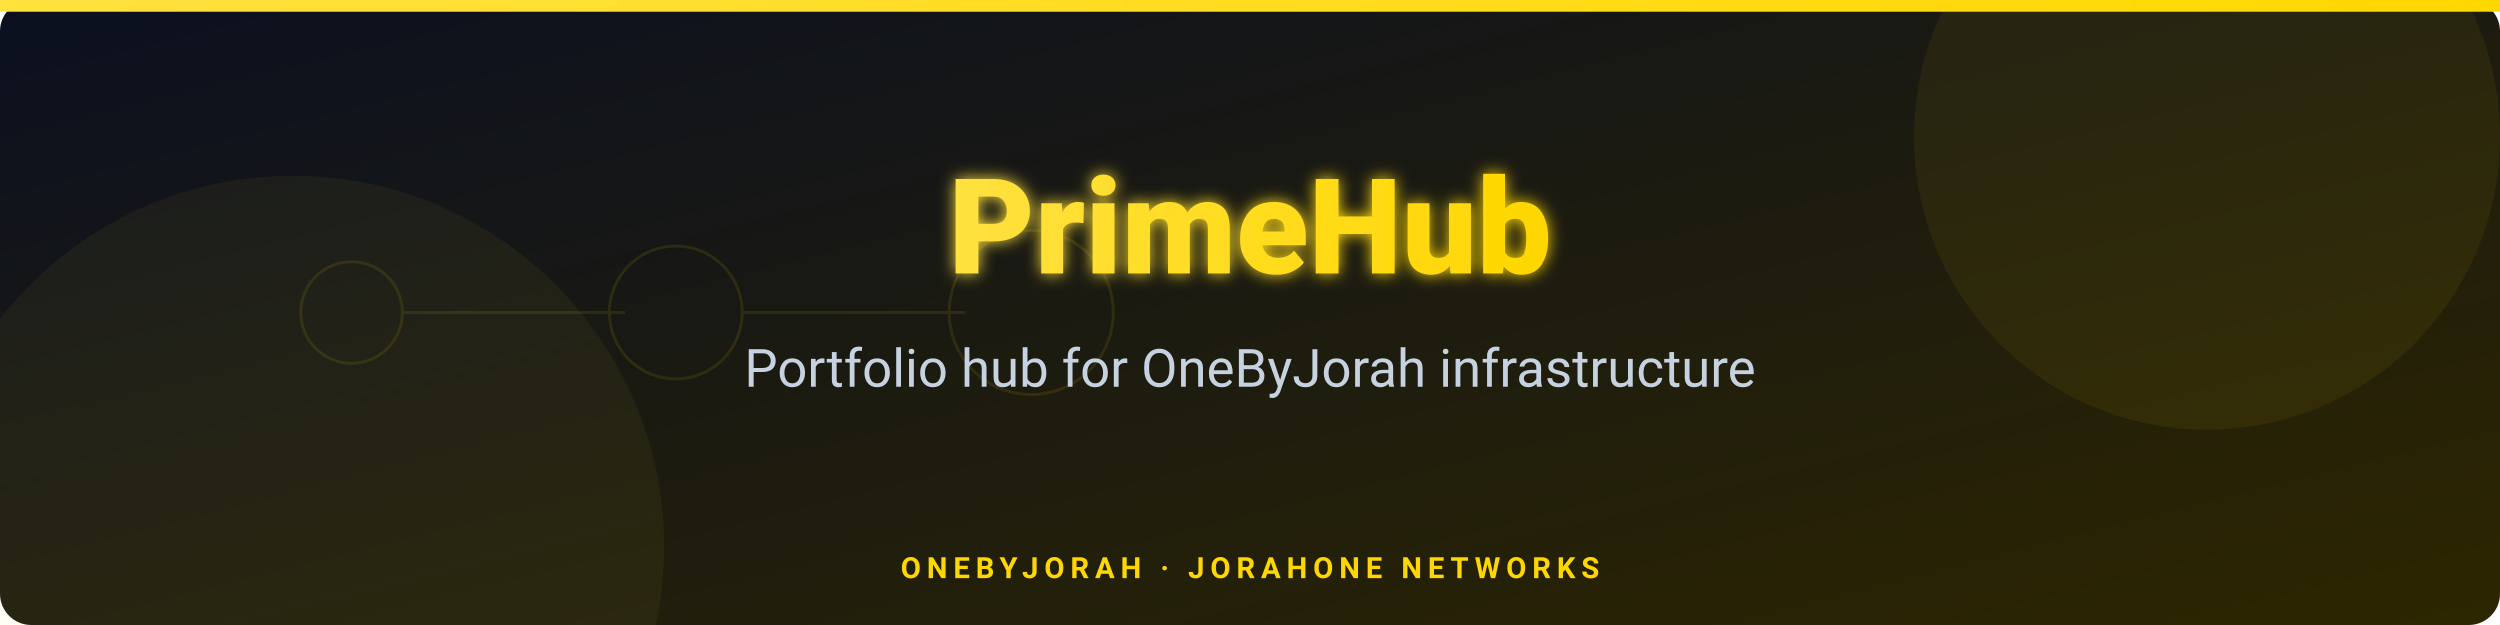
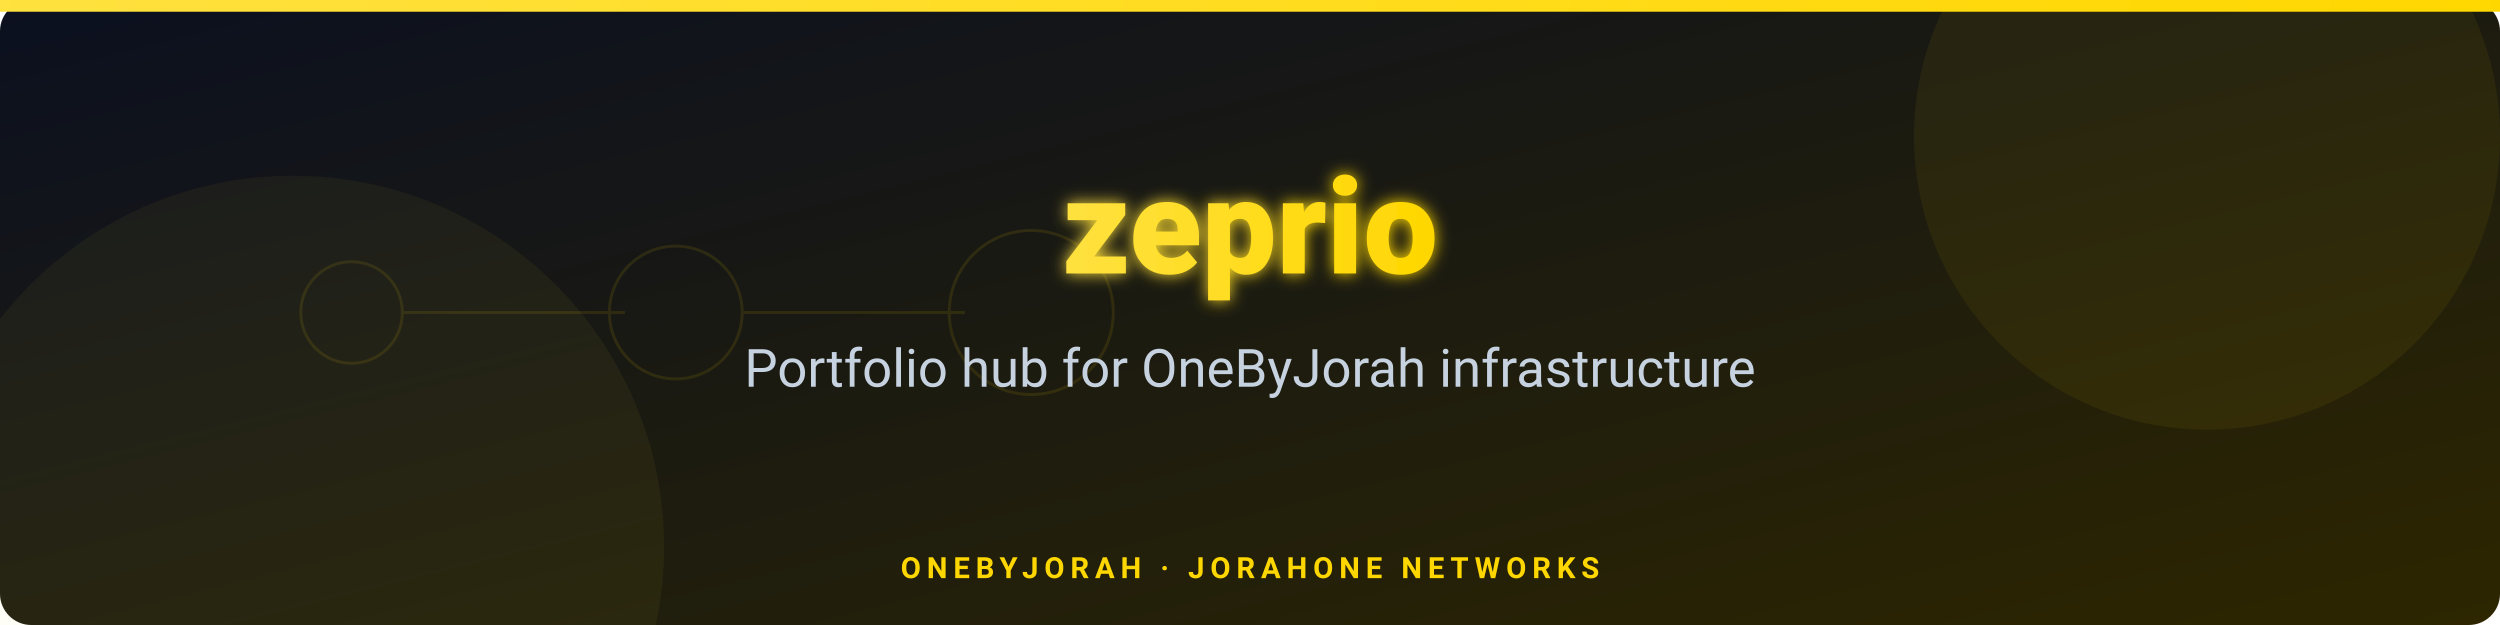
- <svg xmlns="http://www.w3.org/2000/svg" viewBox="0 0 1280 320" width="1280" height="320" role="img" aria-label="PrimeHub">
+ <svg xmlns="http://www.w3.org/2000/svg" viewBox="0 0 1280 320" width="1280" height="320" role="img" aria-label="zeprio">
  <defs>
    <linearGradient id="bg" x1="0%" y1="0%" x2="100%" y2="100%">
      <stop offset="0%" stop-color="#0b1020" />
      <stop offset="100%" stop-color="#2d2600" />
    </linearGradient>
    <linearGradient id="accent" x1="0%" y1="0%" x2="100%" y2="0%">
      <stop offset="0%" stop-color="#ffe13f" />
      <stop offset="100%" stop-color="#ffd700" />
    </linearGradient>
    <filter id="glow" x="-20%" y="-20%" width="140%" height="140%">
      <feGaussianBlur stdDeviation="4" result="b" />
      <feComposite in="SourceGraphic" in2="b" operator="over" />
    </filter>
  </defs>
  <rect width="1280" height="320" rx="16" fill="url(#bg)" />
  <rect x="0" y="0" width="1280" height="6" fill="url(#accent)" />
  <circle cx="1130" cy="70" r="150" fill="#ffd700" opacity="0.06" />
  <circle cx="150" cy="280" r="190" fill="#ffe13f" opacity="0.05" />
  <g opacity="0.10" stroke="#ffd700" stroke-width="1.5" fill="none">
    <circle cx="180" cy="160" r="26" />
    <line x1="206" y1="160" x2="320" y2="160" />
    <circle cx="346" cy="160" r="34" />
    <line x1="380" y1="160" x2="494" y2="160" />
    <circle cx="528" cy="160" r="42" />
  </g>
-   <text x="640" y="140" font-family="-apple-system,BlinkMacSystemFont,Segoe UI,Roboto,Helvetica,Arial,sans-serif" font-size="68" font-weight="800" fill="url(#accent)" text-anchor="middle" filter="url(#glow)">PrimeHub</text>
+   <text x="640" y="140" font-family="-apple-system,BlinkMacSystemFont,Segoe UI,Roboto,Helvetica,Arial,sans-serif" font-size="68" font-weight="800" fill="url(#accent)" text-anchor="middle" filter="url(#glow)">zeprio</text>
  <text x="640" y="198" font-family="-apple-system,BlinkMacSystemFont,Segoe UI,Roboto,Helvetica,Arial,sans-serif" font-size="27" fill="#c7d2e0" text-anchor="middle">Portfolio hub for OneByJorah infrastructure</text>
  <text x="640" y="252" font-family="-apple-system,BlinkMacSystemFont,Segoe UI,Roboto,Helvetica,Arial,sans-serif" font-size="18" fill="#ffe13f" opacity="0.85" text-anchor="middle" />
  <text x="640" y="296" font-family="-apple-system,BlinkMacSystemFont,Segoe UI,Roboto,Helvetica,Arial,sans-serif" font-size="15" font-weight="600" fill="#ffd700" letter-spacing="3" text-anchor="middle">ONEBYJORAH  ·  JORAHONE NETWORKS</text>
</svg>
